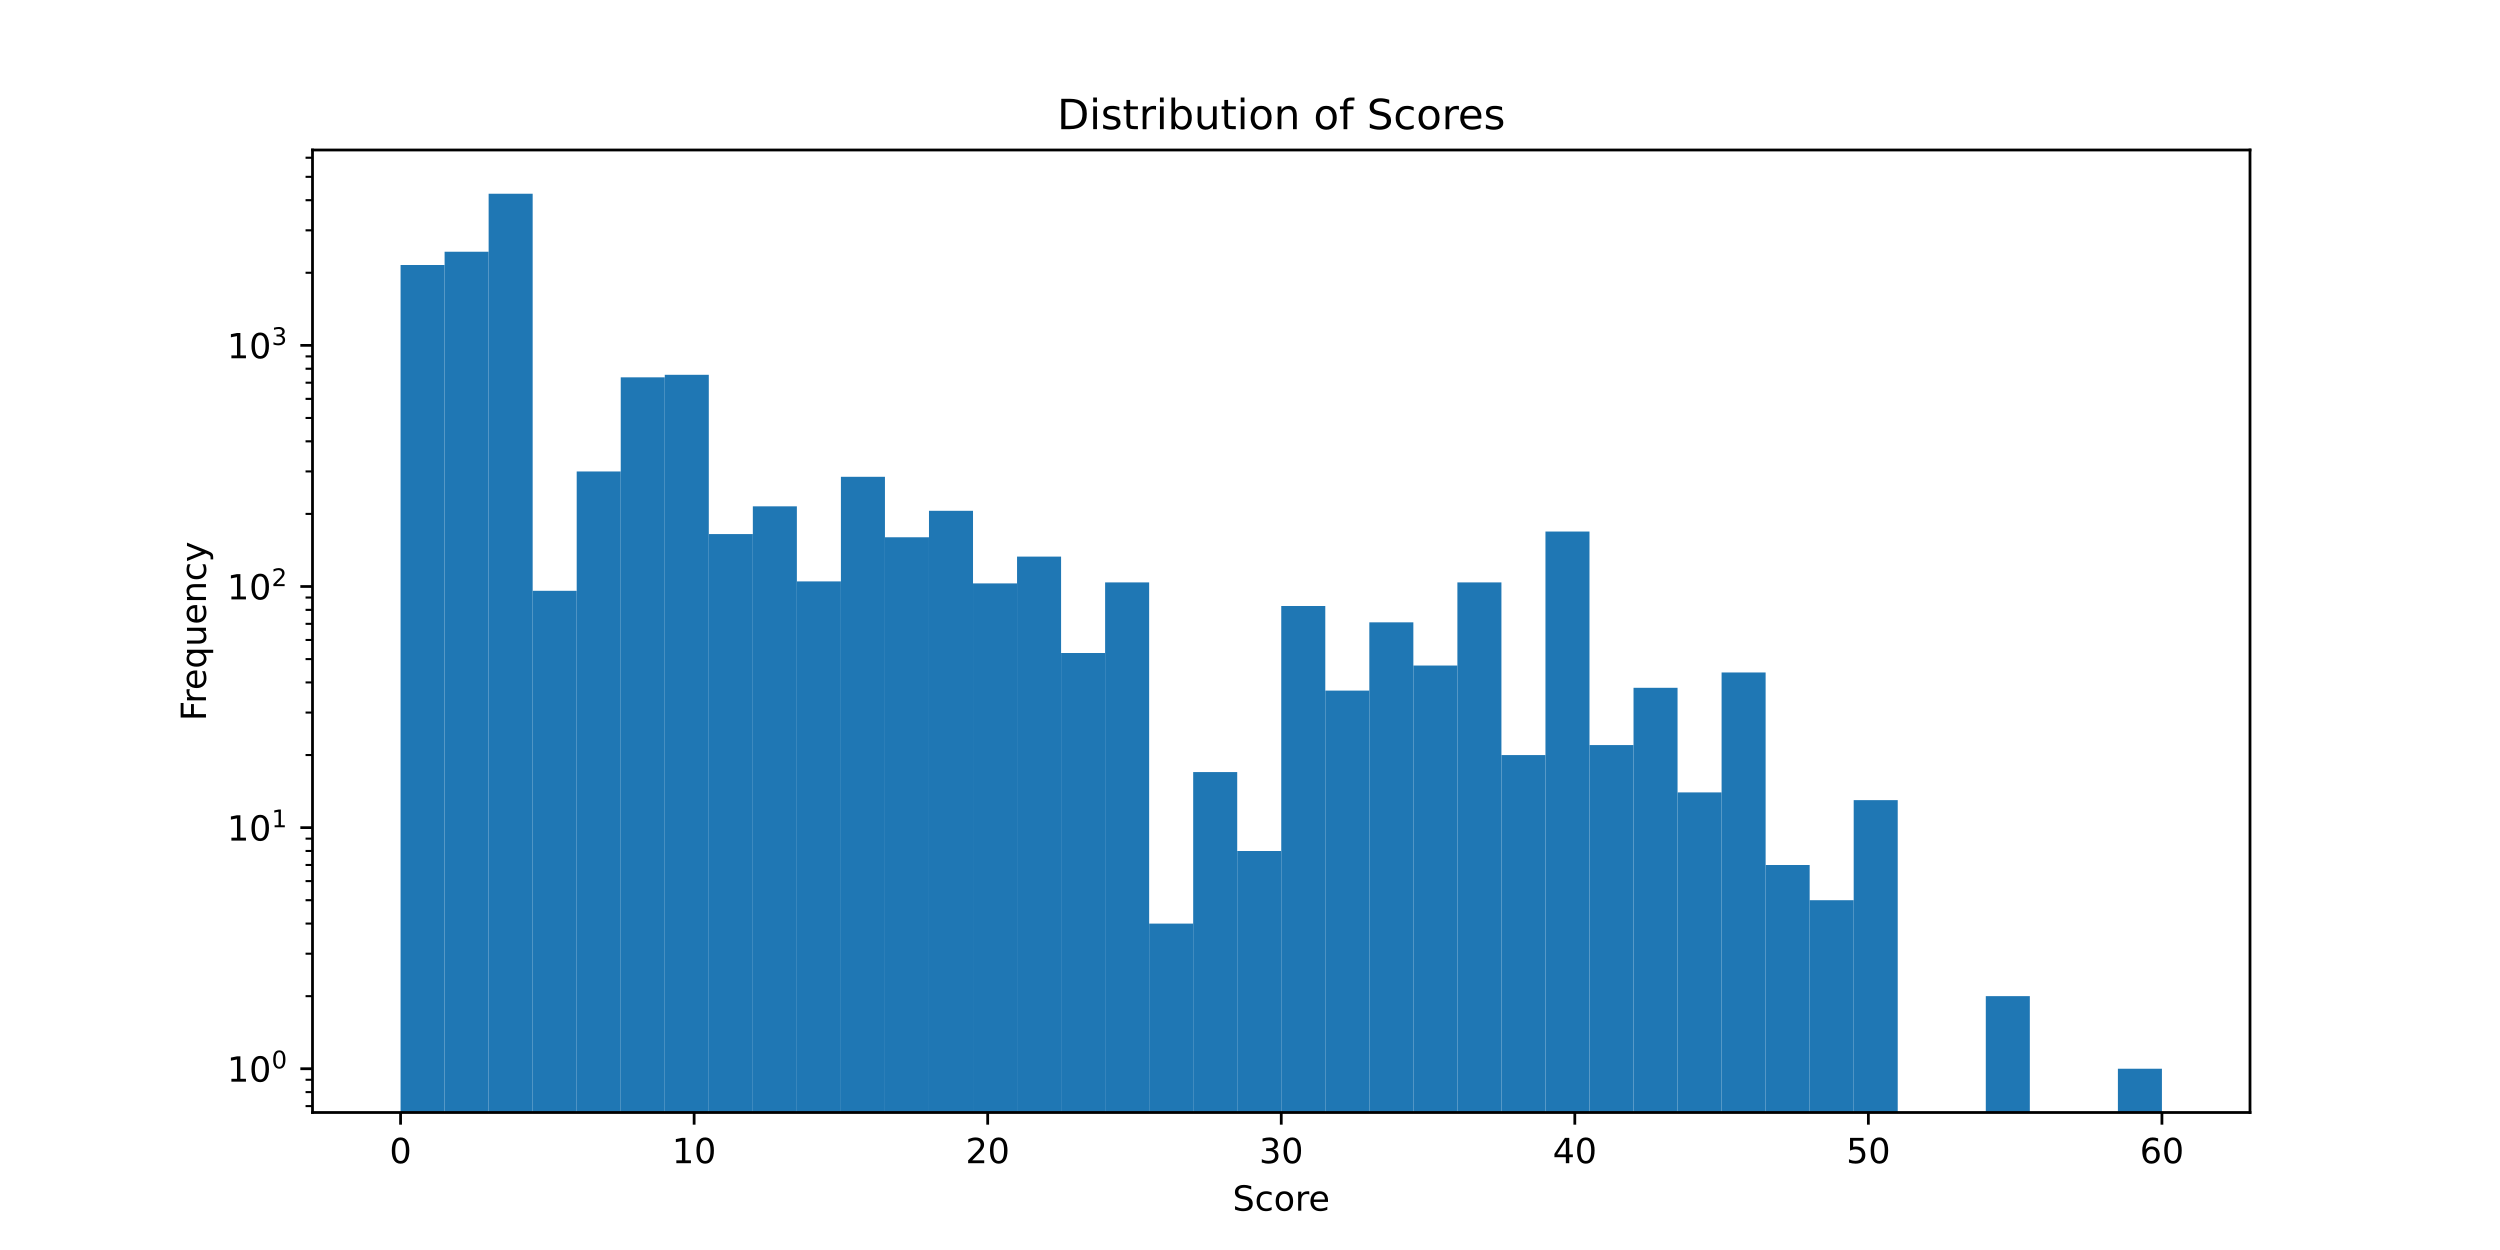
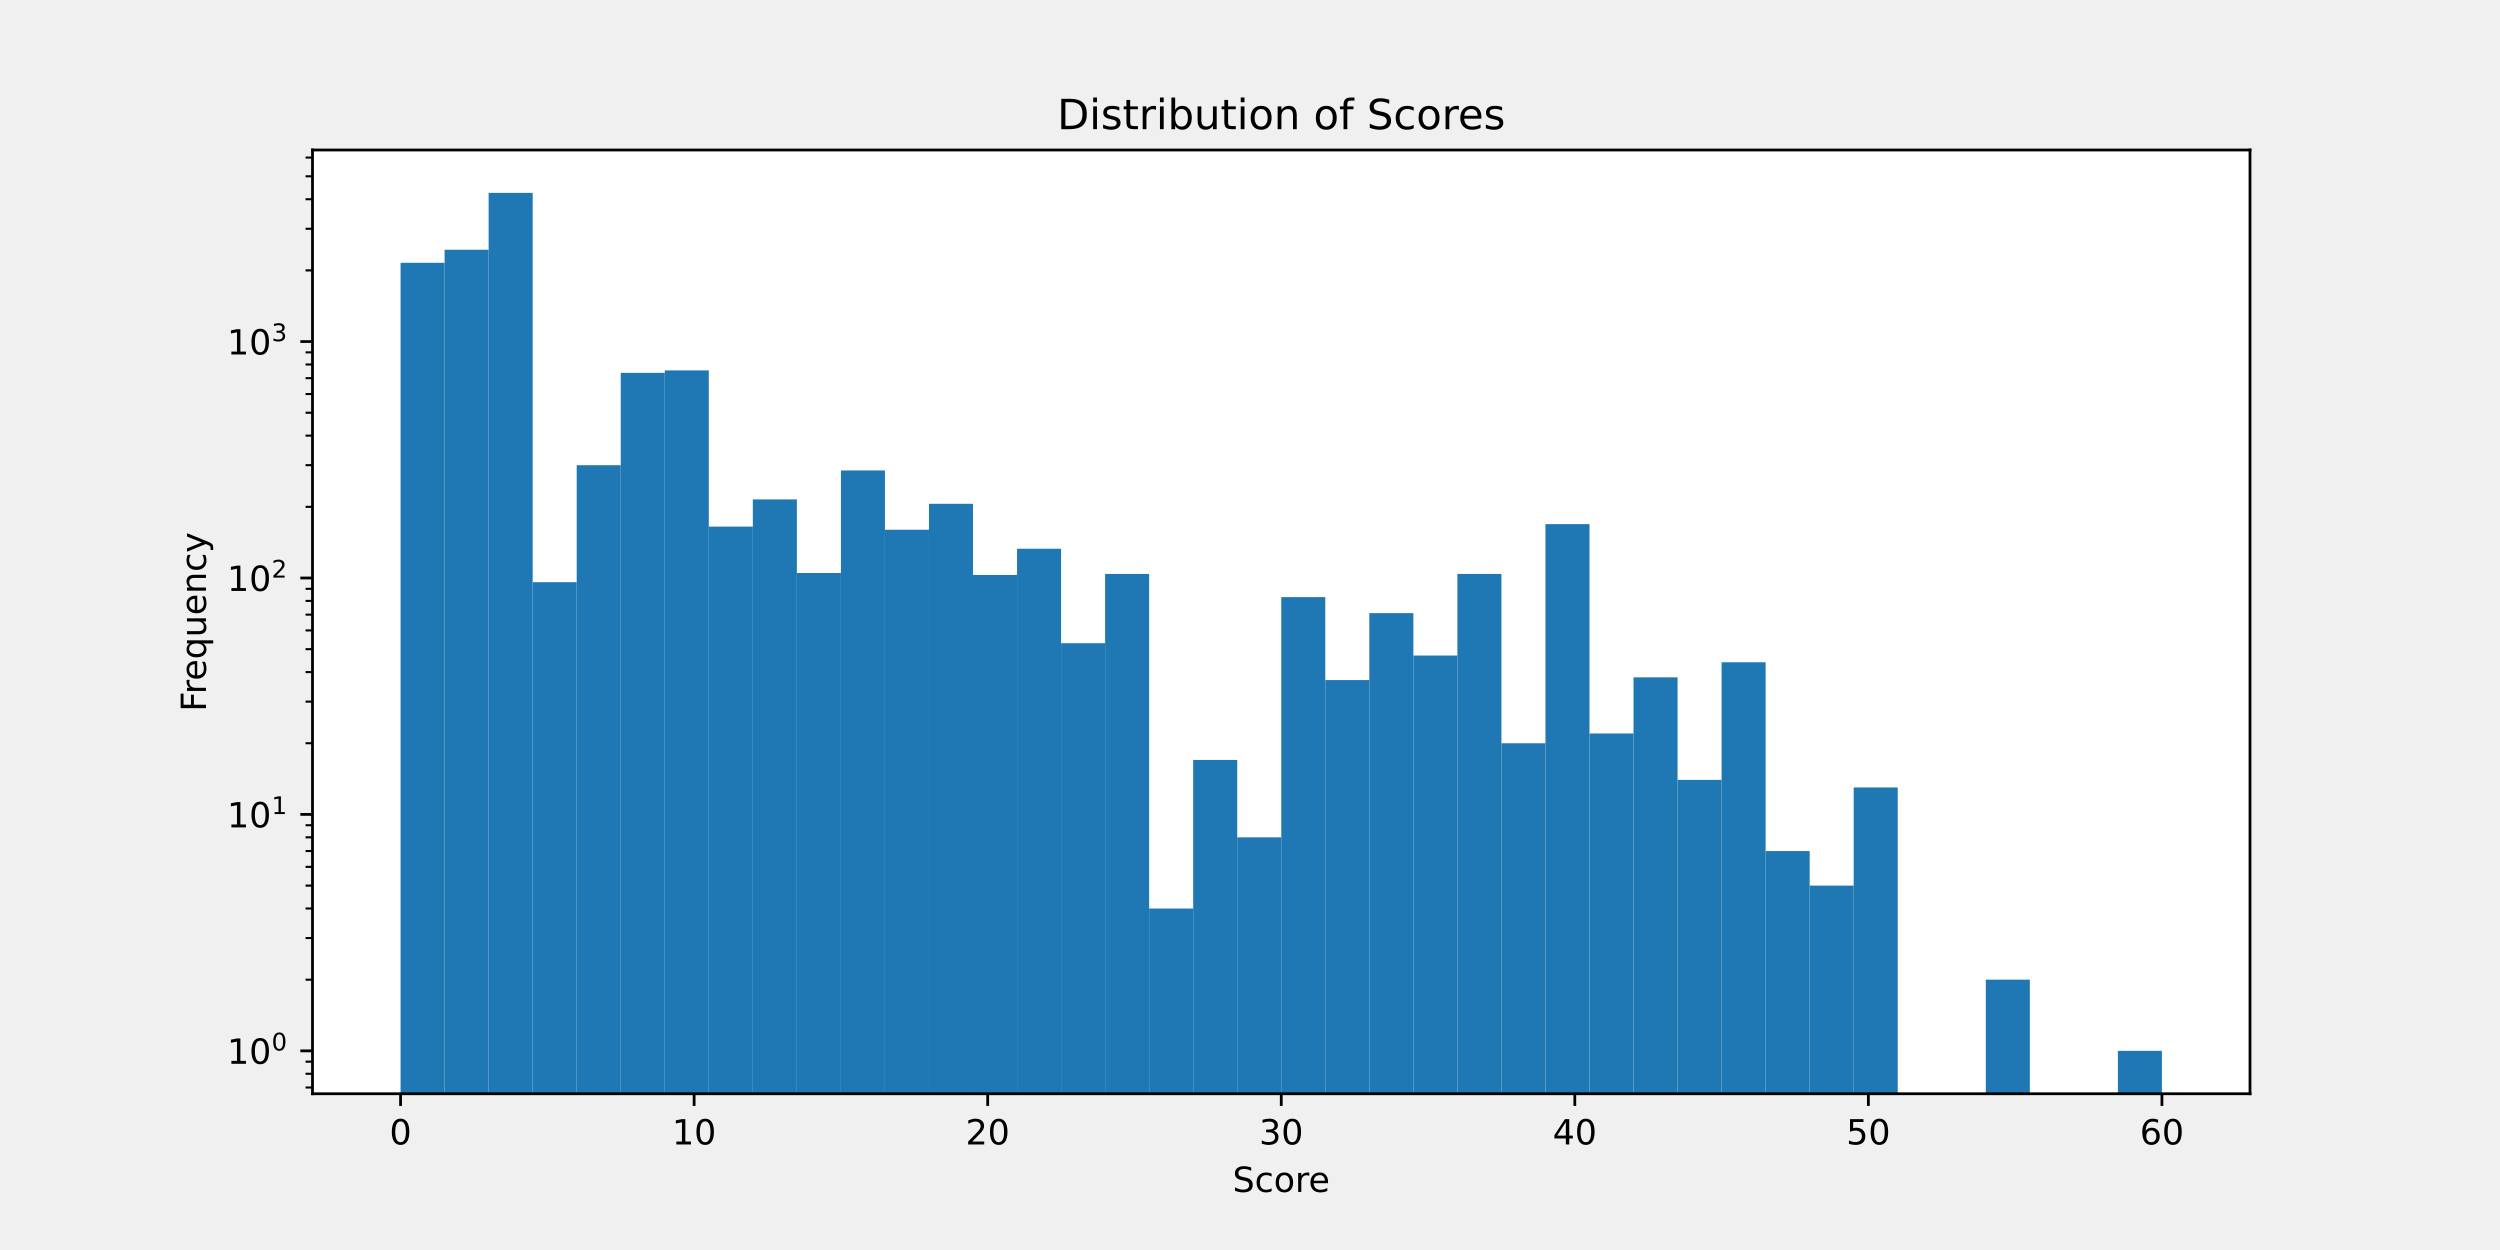
<svg xmlns="http://www.w3.org/2000/svg" xmlns:xlink="http://www.w3.org/1999/xlink" height="360pt" version="1.1" viewBox="0 0 720 360" width="720pt">
  <defs>
    <style type="text/css">*{stroke-linecap:butt;stroke-linejoin:round;}</style>
  </defs>
  <g id="figure_1">
    <g id="patch_1">
-       <path d="M 0 360  L 720 360  L 720 0  L 0 0  z " style="fill:#ffffff;" />
+       <path d="M 0 360  L 720 360  L 720 0  L 0 0  z " style="fill:none;" />
    </g>
    <g id="axes_1">
      <g id="patch_2">
-         <path d="M 90 320.4  L 648 320.4  L 648 43.2  L 90 43.2  z " style="fill:#ffffff;" />
+         <path d="M 90 315  L 648 315  L 648 43.2  L 90 43.2  z " style="fill:#ffffff;" />
      </g>
      <g id="patch_3">
-         <path clip-path="url(#p76b82fa870)" d="M 115.364 69752.293  L 128.045 69752.293  L 128.045 76.324  L 115.364 76.324  z " style="fill:#1f77b4;" />
+         <path clip-path="url(#pbd92c83956)" d="M 115.364 68394.323  L 128.045 68394.323  L 128.045 75.679  L 115.364 75.679  z " style="fill:#1f77b4;" />
      </g>
      <g id="patch_4">
-         <path clip-path="url(#p76b82fa870)" d="M 128.045 69752.293  L 140.727 69752.293  L 140.727 72.503  L 128.045 72.503  z " style="fill:#1f77b4;" />
+         <path clip-path="url(#pbd92c83956)" d="M 128.045 68394.323  L 140.727 68394.323  L 140.727 71.932  L 128.045 71.932  z " style="fill:#1f77b4;" />
      </g>
      <g id="patch_5">
-         <path clip-path="url(#p76b82fa870)" d="M 140.727 69752.293  L 153.409 69752.293  L 153.409 55.8  L 140.727 55.8  z " style="fill:#1f77b4;" />
+         <path clip-path="url(#pbd92c83956)" d="M 140.727 68394.323  L 153.409 68394.323  L 153.409 55.555  L 140.727 55.555  z " style="fill:#1f77b4;" />
      </g>
      <g id="patch_6">
-         <path clip-path="url(#p76b82fa870)" d="M 153.409 69752.293  L 166.091 69752.293  L 166.091 170.142  L 153.409 170.142  z " style="fill:#1f77b4;" />
+         <path clip-path="url(#pbd92c83956)" d="M 153.409 68394.323  L 166.091 68394.323  L 166.091 167.669  L 153.409 167.669  z " style="fill:#1f77b4;" />
      </g>
      <g id="patch_7">
-         <path clip-path="url(#p76b82fa870)" d="M 166.091 69752.293  L 178.773 69752.293  L 178.773 135.778  L 166.091 135.778  z " style="fill:#1f77b4;" />
+         <path clip-path="url(#pbd92c83956)" d="M 166.091 68394.323  L 178.773 68394.323  L 178.773 133.974  L 166.091 133.974  z " style="fill:#1f77b4;" />
      </g>
      <g id="patch_8">
-         <path clip-path="url(#p76b82fa870)" d="M 178.773 69752.293  L 191.455 69752.293  L 191.455 108.67  L 178.773 108.67  z " style="fill:#1f77b4;" />
+         <path clip-path="url(#pbd92c83956)" d="M 178.773 68394.323  L 191.455 68394.323  L 191.455 107.395  L 178.773 107.395  z " style="fill:#1f77b4;" />
      </g>
      <g id="patch_9">
-         <path clip-path="url(#p76b82fa870)" d="M 191.455 69752.293  L 204.136 69752.293  L 204.136 107.942  L 191.455 107.942  z " style="fill:#1f77b4;" />
+         <path clip-path="url(#pbd92c83956)" d="M 191.455 68394.323  L 204.136 68394.323  L 204.136 106.681  L 191.455 106.681  z " style="fill:#1f77b4;" />
      </g>
      <g id="patch_10">
-         <path clip-path="url(#p76b82fa870)" d="M 204.136 69752.293  L 216.818 69752.293  L 216.818 153.808  L 204.136 153.808  z " style="fill:#1f77b4;" />
+         <path clip-path="url(#pbd92c83956)" d="M 204.136 68394.323  L 216.818 68394.323  L 216.818 151.653  L 204.136 151.653  z " style="fill:#1f77b4;" />
      </g>
      <g id="patch_11">
-         <path clip-path="url(#p76b82fa870)" d="M 216.818 69752.293  L 229.5 69752.293  L 229.5 145.825  L 216.818 145.825  z " style="fill:#1f77b4;" />
+         <path clip-path="url(#pbd92c83956)" d="M 216.818 68394.323  L 229.5 68394.323  L 229.5 143.826  L 216.818 143.826  z " style="fill:#1f77b4;" />
      </g>
      <g id="patch_12">
-         <path clip-path="url(#p76b82fa870)" d="M 229.5 69752.293  L 242.182 69752.293  L 242.182 167.44  L 229.5 167.44  z " style="fill:#1f77b4;" />
+         <path clip-path="url(#pbd92c83956)" d="M 229.5 68394.323  L 242.182 68394.323  L 242.182 165.019  L 229.5 165.019  z " style="fill:#1f77b4;" />
      </g>
      <g id="patch_13">
-         <path clip-path="url(#p76b82fa870)" d="M 242.182 69752.293  L 254.864 69752.293  L 254.864 137.325  L 242.182 137.325  z " style="fill:#1f77b4;" />
+         <path clip-path="url(#pbd92c83956)" d="M 242.182 68394.323  L 254.864 68394.323  L 254.864 135.491  L 242.182 135.491  z " style="fill:#1f77b4;" />
      </g>
      <g id="patch_14">
-         <path clip-path="url(#p76b82fa870)" d="M 254.864 69752.293  L 267.545 69752.293  L 267.545 154.736  L 254.864 154.736  z " style="fill:#1f77b4;" />
+         <path clip-path="url(#pbd92c83956)" d="M 254.864 68394.323  L 267.545 68394.323  L 267.545 152.563  L 254.864 152.563  z " style="fill:#1f77b4;" />
      </g>
      <g id="patch_15">
-         <path clip-path="url(#p76b82fa870)" d="M 267.545 69752.293  L 280.227 69752.293  L 280.227 147.115  L 267.545 147.115  z " style="fill:#1f77b4;" />
+         <path clip-path="url(#pbd92c83956)" d="M 267.545 68394.323  L 280.227 68394.323  L 280.227 145.09  L 267.545 145.09  z " style="fill:#1f77b4;" />
      </g>
      <g id="patch_16">
-         <path clip-path="url(#p76b82fa870)" d="M 280.227 69752.293  L 292.909 69752.293  L 292.909 168.02  L 280.227 168.02  z " style="fill:#1f77b4;" />
+         <path clip-path="url(#pbd92c83956)" d="M 280.227 68394.323  L 292.909 68394.323  L 292.909 165.588  L 280.227 165.588  z " style="fill:#1f77b4;" />
      </g>
      <g id="patch_17">
-         <path clip-path="url(#p76b82fa870)" d="M 292.909 69752.293  L 305.591 69752.293  L 305.591 160.31  L 292.909 160.31  z " style="fill:#1f77b4;" />
+         <path clip-path="url(#pbd92c83956)" d="M 292.909 68394.323  L 305.591 68394.323  L 305.591 158.029  L 292.909 158.029  z " style="fill:#1f77b4;" />
      </g>
      <g id="patch_18">
-         <path clip-path="url(#p76b82fa870)" d="M 305.591 69752.293  L 318.273 69752.293  L 318.273 188.059  L 305.591 188.059  z " style="fill:#1f77b4;" />
+         <path clip-path="url(#pbd92c83956)" d="M 305.591 68394.323  L 318.273 68394.323  L 318.273 185.237  L 305.591 185.237  z " style="fill:#1f77b4;" />
      </g>
      <g id="patch_19">
-         <path clip-path="url(#p76b82fa870)" d="M 318.273 69752.293  L 330.955 69752.293  L 330.955 167.728  L 318.273 167.728  z " style="fill:#1f77b4;" />
+         <path clip-path="url(#pbd92c83956)" d="M 318.273 68394.323  L 330.955 68394.323  L 330.955 165.302  L 318.273 165.302  z " style="fill:#1f77b4;" />
      </g>
      <g id="patch_20">
-         <path clip-path="url(#p76b82fa870)" d="M 330.955 69752.293  L 343.636 69752.293  L 343.636 265.99  L 330.955 265.99  z " style="fill:#1f77b4;" />
+         <path clip-path="url(#pbd92c83956)" d="M 330.955 68394.323  L 343.636 68394.323  L 343.636 261.65  L 330.955 261.65  z " style="fill:#1f77b4;" />
      </g>
      <g id="patch_21">
-         <path clip-path="url(#p76b82fa870)" d="M 343.636 69752.293  L 356.318 69752.293  L 356.318 222.352  L 343.636 222.352  z " style="fill:#1f77b4;" />
+         <path clip-path="url(#pbd92c83956)" d="M 343.636 68394.323  L 356.318 68394.323  L 356.318 218.862  L 343.636 218.862  z " style="fill:#1f77b4;" />
      </g>
      <g id="patch_22">
-         <path clip-path="url(#p76b82fa870)" d="M 356.318 69752.293  L 369 69752.293  L 369 245.085  L 356.318 245.085  z " style="fill:#1f77b4;" />
+         <path clip-path="url(#pbd92c83956)" d="M 356.318 68394.323  L 369 68394.323  L 369 241.153  L 356.318 241.153  z " style="fill:#1f77b4;" />
      </g>
      <g id="patch_23">
-         <path clip-path="url(#p76b82fa870)" d="M 369 69752.293  L 381.682 69752.293  L 381.682 174.531  L 369 174.531  z " style="fill:#1f77b4;" />
+         <path clip-path="url(#pbd92c83956)" d="M 369 68394.323  L 381.682 68394.323  L 381.682 171.972  L 369 171.972  z " style="fill:#1f77b4;" />
      </g>
      <g id="patch_24">
-         <path clip-path="url(#p76b82fa870)" d="M 381.682 69752.293  L 394.364 69752.293  L 394.364 198.897  L 381.682 198.897  z " style="fill:#1f77b4;" />
+         <path clip-path="url(#pbd92c83956)" d="M 381.682 68394.323  L 394.364 68394.323  L 394.364 195.864  L 381.682 195.864  z " style="fill:#1f77b4;" />
      </g>
      <g id="patch_25">
-         <path clip-path="url(#p76b82fa870)" d="M 394.364 69752.293  L 407.045 69752.293  L 407.045 179.24  L 394.364 179.24  z " style="fill:#1f77b4;" />
+         <path clip-path="url(#pbd92c83956)" d="M 394.364 68394.323  L 407.045 68394.323  L 407.045 176.59  L 394.364 176.59  z " style="fill:#1f77b4;" />
      </g>
      <g id="patch_26">
-         <path clip-path="url(#p76b82fa870)" d="M 407.045 69752.293  L 419.727 69752.293  L 419.727 191.682  L 407.045 191.682  z " style="fill:#1f77b4;" />
+         <path clip-path="url(#pbd92c83956)" d="M 407.045 68394.323  L 419.727 68394.323  L 419.727 188.79  L 407.045 188.79  z " style="fill:#1f77b4;" />
      </g>
      <g id="patch_27">
-         <path clip-path="url(#p76b82fa870)" d="M 419.727 69752.293  L 432.409 69752.293  L 432.409 167.728  L 419.727 167.728  z " style="fill:#1f77b4;" />
+         <path clip-path="url(#pbd92c83956)" d="M 419.727 68394.323  L 432.409 68394.323  L 432.409 165.302  L 419.727 165.302  z " style="fill:#1f77b4;" />
      </g>
      <g id="patch_28">
-         <path clip-path="url(#p76b82fa870)" d="M 432.409 69752.293  L 445.091 69752.293  L 445.091 217.451  L 432.409 217.451  z " style="fill:#1f77b4;" />
+         <path clip-path="url(#pbd92c83956)" d="M 432.409 68394.323  L 445.091 68394.323  L 445.091 214.056  L 432.409 214.056  z " style="fill:#1f77b4;" />
      </g>
      <g id="patch_29">
-         <path clip-path="url(#p76b82fa870)" d="M 445.091 69752.293  L 457.773 69752.293  L 457.773 153.086  L 445.091 153.086  z " style="fill:#1f77b4;" />
+         <path clip-path="url(#pbd92c83956)" d="M 445.091 68394.323  L 457.773 68394.323  L 457.773 150.945  L 445.091 150.945  z " style="fill:#1f77b4;" />
      </g>
      <g id="patch_30">
-         <path clip-path="url(#p76b82fa870)" d="M 457.773 69752.293  L 470.455 69752.293  L 470.455 214.576  L 457.773 214.576  z " style="fill:#1f77b4;" />
+         <path clip-path="url(#pbd92c83956)" d="M 457.773 68394.323  L 470.455 68394.323  L 470.455 211.238  L 457.773 211.238  z " style="fill:#1f77b4;" />
      </g>
      <g id="patch_31">
-         <path clip-path="url(#p76b82fa870)" d="M 470.455 69752.293  L 483.136 69752.293  L 483.136 198.093  L 470.455 198.093  z " style="fill:#1f77b4;" />
+         <path clip-path="url(#pbd92c83956)" d="M 470.455 68394.323  L 483.136 68394.323  L 483.136 195.075  L 470.455 195.075  z " style="fill:#1f77b4;" />
      </g>
      <g id="patch_32">
-         <path clip-path="url(#p76b82fa870)" d="M 483.136 69752.293  L 495.818 69752.293  L 495.818 228.208  L 483.136 228.208  z " style="fill:#1f77b4;" />
+         <path clip-path="url(#pbd92c83956)" d="M 483.136 68394.323  L 495.818 68394.323  L 495.818 224.604  L 483.136 224.604  z " style="fill:#1f77b4;" />
      </g>
      <g id="patch_33">
-         <path clip-path="url(#p76b82fa870)" d="M 495.818 69752.293  L 508.5 69752.293  L 508.5 193.671  L 495.818 193.671  z " style="fill:#1f77b4;" />
+         <path clip-path="url(#pbd92c83956)" d="M 495.818 68394.323  L 508.5 68394.323  L 508.5 190.74  L 495.818 190.74  z " style="fill:#1f77b4;" />
      </g>
      <g id="patch_34">
-         <path clip-path="url(#p76b82fa870)" d="M 508.5 69752.293  L 521.182 69752.293  L 521.182 249.113  L 508.5 249.113  z " style="fill:#1f77b4;" />
+         <path clip-path="url(#pbd92c83956)" d="M 508.5 68394.323  L 521.182 68394.323  L 521.182 245.101  L 508.5 245.101  z " style="fill:#1f77b4;" />
      </g>
      <g id="patch_35">
-         <path clip-path="url(#p76b82fa870)" d="M 521.182 69752.293  L 533.864 69752.293  L 533.864 259.26  L 521.182 259.26  z " style="fill:#1f77b4;" />
+         <path clip-path="url(#pbd92c83956)" d="M 521.182 68394.323  L 533.864 68394.323  L 533.864 255.051  L 521.182 255.051  z " style="fill:#1f77b4;" />
      </g>
      <g id="patch_36">
-         <path clip-path="url(#p76b82fa870)" d="M 533.864 69752.293  L 546.545 69752.293  L 546.545 230.443  L 533.864 230.443  z " style="fill:#1f77b4;" />
+         <path clip-path="url(#pbd92c83956)" d="M 533.864 68394.323  L 546.545 68394.323  L 546.545 226.795  L 533.864 226.795  z " style="fill:#1f77b4;" />
      </g>
      <g id="patch_37">
-         <path clip-path="url(#p76b82fa870)" d="M 546.545 69752.293  L 559.227 69752.293  L 559.227 69752.293  L 546.545 69752.293  z " style="fill:#1f77b4;" />
+         <path clip-path="url(#pbd92c83956)" d="M 546.545 68394.323  L 559.227 68394.323  L 559.227 68394.323  L 546.545 68394.323  z " style="fill:#1f77b4;" />
      </g>
      <g id="patch_38">
-         <path clip-path="url(#p76b82fa870)" d="M 559.227 69752.293  L 571.909 69752.293  L 571.909 69752.293  L 559.227 69752.293  z " style="fill:#1f77b4;" />
+         <path clip-path="url(#pbd92c83956)" d="M 559.227 68394.323  L 571.909 68394.323  L 571.909 68394.323  L 559.227 68394.323  z " style="fill:#1f77b4;" />
      </g>
      <g id="patch_39">
-         <path clip-path="url(#p76b82fa870)" d="M 571.909 69752.293  L 584.591 69752.293  L 584.591 286.895  L 571.909 286.895  z " style="fill:#1f77b4;" />
+         <path clip-path="url(#pbd92c83956)" d="M 571.909 68394.323  L 584.591 68394.323  L 584.591 282.148  L 571.909 282.148  z " style="fill:#1f77b4;" />
      </g>
      <g id="patch_40">
-         <path clip-path="url(#p76b82fa870)" d="M 584.591 69752.293  L 597.273 69752.293  L 597.273 69752.293  L 584.591 69752.293  z " style="fill:#1f77b4;" />
+         <path clip-path="url(#pbd92c83956)" d="M 584.591 68394.323  L 597.273 68394.323  L 597.273 68394.323  L 584.591 68394.323  z " style="fill:#1f77b4;" />
      </g>
      <g id="patch_41">
-         <path clip-path="url(#p76b82fa870)" d="M 597.273 69752.293  L 609.955 69752.293  L 609.955 69752.293  L 597.273 69752.293  z " style="fill:#1f77b4;" />
+         <path clip-path="url(#pbd92c83956)" d="M 597.273 68394.323  L 609.955 68394.323  L 609.955 68394.323  L 597.273 68394.323  z " style="fill:#1f77b4;" />
      </g>
      <g id="patch_42">
-         <path clip-path="url(#p76b82fa870)" d="M 609.955 69752.293  L 622.636 69752.293  L 622.636 307.8  L 609.955 307.8  z " style="fill:#1f77b4;" />
+         <path clip-path="url(#pbd92c83956)" d="M 609.955 68394.323  L 622.636 68394.323  L 622.636 302.645  L 609.955 302.645  z " style="fill:#1f77b4;" />
      </g>
      <g id="matplotlib.axis_1">
        <g id="xtick_1">
          <g id="line2d_1">
            <defs>
-               <path d="M 0 0  L 0 3.5  " id="m4df321c8ff" style="stroke:#000000;stroke-width:0.8;" />
+               <path d="M 0 0  L 0 3.5  " id="mf7ffe93a39" style="stroke:#000000;stroke-width:0.8;" />
            </defs>
            <g>
-               <use style="stroke:#000000;stroke-width:0.8;" x="115.364" xlink:href="#m4df321c8ff" y="320.4" />
+               <use style="stroke:#000000;stroke-width:0.8;" x="115.364" xlink:href="#mf7ffe93a39" y="315" />
            </g>
          </g>
          <g id="text_1">
-             <g transform="translate(112.1824 334.9984)scale(0.1 -0.1)">
+             <g transform="translate(112.1824 329.5984)scale(0.1 -0.1)">
              <defs>
                <path d="M 2034 4250  Q 1547 4250 1301 3770  Q 1056 3291 1056 2328  Q 1056 1369 1301 889  Q 1547 409 2034 409  Q 2525 409 2770 889  Q 3016 1369 3016 2328  Q 3016 3291 2770 3770  Q 2525 4250 2034 4250  z M 2034 4750  Q 2819 4750 3233 4129  Q 3647 3509 3647 2328  Q 3647 1150 3233 529  Q 2819 -91 2034 -91  Q 1250 -91 836 529  Q 422 1150 422 2328  Q 422 3509 836 4129  Q 1250 4750 2034 4750  z " id="DejaVuSans-30" transform="scale(0.015625)" />
              </defs>
              <use xlink:href="#DejaVuSans-30" />
            </g>
          </g>
        </g>
        <g id="xtick_2">
          <g id="line2d_2">
            <g>
-               <use style="stroke:#000000;stroke-width:0.8;" x="199.909" xlink:href="#m4df321c8ff" y="320.4" />
+               <use style="stroke:#000000;stroke-width:0.8;" x="199.909" xlink:href="#mf7ffe93a39" y="315" />
            </g>
          </g>
          <g id="text_2">
-             <g transform="translate(193.5466 334.9984)scale(0.1 -0.1)">
+             <g transform="translate(193.5466 329.5984)scale(0.1 -0.1)">
              <defs>
                <path d="M 794 531  L 1825 531  L 1825 4091  L 703 3866  L 703 4441  L 1819 4666  L 2450 4666  L 2450 531  L 3481 531  L 3481 0  L 794 0  L 794 531  z " id="DejaVuSans-31" transform="scale(0.015625)" />
              </defs>
              <use xlink:href="#DejaVuSans-31" />
              <use x="63.623" xlink:href="#DejaVuSans-30" />
            </g>
          </g>
        </g>
        <g id="xtick_3">
          <g id="line2d_3">
            <g>
-               <use style="stroke:#000000;stroke-width:0.8;" x="284.455" xlink:href="#m4df321c8ff" y="320.4" />
+               <use style="stroke:#000000;stroke-width:0.8;" x="284.455" xlink:href="#mf7ffe93a39" y="315" />
            </g>
          </g>
          <g id="text_3">
-             <g transform="translate(278.092 334.9984)scale(0.1 -0.1)">
+             <g transform="translate(278.092 329.5984)scale(0.1 -0.1)">
              <defs>
                <path d="M 1228 531  L 3431 531  L 3431 0  L 469 0  L 469 531  Q 828 903 1448 1529  Q 2069 2156 2228 2338  Q 2531 2678 2651 2914  Q 2772 3150 2772 3378  Q 2772 3750 2511 3984  Q 2250 4219 1831 4219  Q 1534 4219 1204 4116  Q 875 4013 500 3803  L 500 4441  Q 881 4594 1212 4672  Q 1544 4750 1819 4750  Q 2544 4750 2975 4387  Q 3406 4025 3406 3419  Q 3406 3131 3298 2873  Q 3191 2616 2906 2266  Q 2828 2175 2409 1742  Q 1991 1309 1228 531  z " id="DejaVuSans-32" transform="scale(0.015625)" />
              </defs>
              <use xlink:href="#DejaVuSans-32" />
              <use x="63.623" xlink:href="#DejaVuSans-30" />
            </g>
          </g>
        </g>
        <g id="xtick_4">
          <g id="line2d_4">
            <g>
-               <use style="stroke:#000000;stroke-width:0.8;" x="369" xlink:href="#m4df321c8ff" y="320.4" />
+               <use style="stroke:#000000;stroke-width:0.8;" x="369" xlink:href="#mf7ffe93a39" y="315" />
            </g>
          </g>
          <g id="text_4">
-             <g transform="translate(362.6375 334.9984)scale(0.1 -0.1)">
+             <g transform="translate(362.6375 329.5984)scale(0.1 -0.1)">
              <defs>
                <path d="M 2597 2516  Q 3050 2419 3304 2112  Q 3559 1806 3559 1356  Q 3559 666 3084 287  Q 2609 -91 1734 -91  Q 1441 -91 1130 -33  Q 819 25 488 141  L 488 750  Q 750 597 1062 519  Q 1375 441 1716 441  Q 2309 441 2620 675  Q 2931 909 2931 1356  Q 2931 1769 2642 2001  Q 2353 2234 1838 2234  L 1294 2234  L 1294 2753  L 1863 2753  Q 2328 2753 2575 2939  Q 2822 3125 2822 3475  Q 2822 3834 2567 4026  Q 2313 4219 1838 4219  Q 1578 4219 1281 4162  Q 984 4106 628 3988  L 628 4550  Q 988 4650 1302 4700  Q 1616 4750 1894 4750  Q 2613 4750 3031 4423  Q 3450 4097 3450 3541  Q 3450 3153 3228 2886  Q 3006 2619 2597 2516  z " id="DejaVuSans-33" transform="scale(0.015625)" />
              </defs>
              <use xlink:href="#DejaVuSans-33" />
              <use x="63.623" xlink:href="#DejaVuSans-30" />
            </g>
          </g>
        </g>
        <g id="xtick_5">
          <g id="line2d_5">
            <g>
-               <use style="stroke:#000000;stroke-width:0.8;" x="453.545" xlink:href="#m4df321c8ff" y="320.4" />
+               <use style="stroke:#000000;stroke-width:0.8;" x="453.545" xlink:href="#mf7ffe93a39" y="315" />
            </g>
          </g>
          <g id="text_5">
-             <g transform="translate(447.183 334.9984)scale(0.1 -0.1)">
+             <g transform="translate(447.183 329.5984)scale(0.1 -0.1)">
              <defs>
                <path d="M 2419 4116  L 825 1625  L 2419 1625  L 2419 4116  z M 2253 4666  L 3047 4666  L 3047 1625  L 3713 1625  L 3713 1100  L 3047 1100  L 3047 0  L 2419 0  L 2419 1100  L 313 1100  L 313 1709  L 2253 4666  z " id="DejaVuSans-34" transform="scale(0.015625)" />
              </defs>
              <use xlink:href="#DejaVuSans-34" />
              <use x="63.623" xlink:href="#DejaVuSans-30" />
            </g>
          </g>
        </g>
        <g id="xtick_6">
          <g id="line2d_6">
            <g>
-               <use style="stroke:#000000;stroke-width:0.8;" x="538.091" xlink:href="#m4df321c8ff" y="320.4" />
+               <use style="stroke:#000000;stroke-width:0.8;" x="538.091" xlink:href="#mf7ffe93a39" y="315" />
            </g>
          </g>
          <g id="text_6">
-             <g transform="translate(531.7284 334.9984)scale(0.1 -0.1)">
+             <g transform="translate(531.7284 329.5984)scale(0.1 -0.1)">
              <defs>
                <path d="M 691 4666  L 3169 4666  L 3169 4134  L 1269 4134  L 1269 2991  Q 1406 3038 1543 3061  Q 1681 3084 1819 3084  Q 2600 3084 3056 2656  Q 3513 2228 3513 1497  Q 3513 744 3044 326  Q 2575 -91 1722 -91  Q 1428 -91 1123 -41  Q 819 9 494 109  L 494 744  Q 775 591 1075 516  Q 1375 441 1709 441  Q 2250 441 2565 725  Q 2881 1009 2881 1497  Q 2881 1984 2565 2268  Q 2250 2553 1709 2553  Q 1456 2553 1204 2497  Q 953 2441 691 2322  L 691 4666  z " id="DejaVuSans-35" transform="scale(0.015625)" />
              </defs>
              <use xlink:href="#DejaVuSans-35" />
              <use x="63.623" xlink:href="#DejaVuSans-30" />
            </g>
          </g>
        </g>
        <g id="xtick_7">
          <g id="line2d_7">
            <g>
-               <use style="stroke:#000000;stroke-width:0.8;" x="622.636" xlink:href="#m4df321c8ff" y="320.4" />
+               <use style="stroke:#000000;stroke-width:0.8;" x="622.636" xlink:href="#mf7ffe93a39" y="315" />
            </g>
          </g>
          <g id="text_7">
-             <g transform="translate(616.2739 334.9984)scale(0.1 -0.1)">
+             <g transform="translate(616.2739 329.5984)scale(0.1 -0.1)">
              <defs>
                <path d="M 2113 2584  Q 1688 2584 1439 2293  Q 1191 2003 1191 1497  Q 1191 994 1439 701  Q 1688 409 2113 409  Q 2538 409 2786 701  Q 3034 994 3034 1497  Q 3034 2003 2786 2293  Q 2538 2584 2113 2584  z M 3366 4563  L 3366 3988  Q 3128 4100 2886 4159  Q 2644 4219 2406 4219  Q 1781 4219 1451 3797  Q 1122 3375 1075 2522  Q 1259 2794 1537 2939  Q 1816 3084 2150 3084  Q 2853 3084 3261 2657  Q 3669 2231 3669 1497  Q 3669 778 3244 343  Q 2819 -91 2113 -91  Q 1303 -91 875 529  Q 447 1150 447 2328  Q 447 3434 972 4092  Q 1497 4750 2381 4750  Q 2619 4750 2861 4703  Q 3103 4656 3366 4563  z " id="DejaVuSans-36" transform="scale(0.015625)" />
              </defs>
              <use xlink:href="#DejaVuSans-36" />
              <use x="63.623" xlink:href="#DejaVuSans-30" />
            </g>
          </g>
        </g>
        <g id="text_8">
-           <g transform="translate(354.9977 348.6766)scale(0.1 -0.1)">
+           <g transform="translate(354.9977 343.2766)scale(0.1 -0.1)">
            <defs>
              <path d="M 3425 4513  L 3425 3897  Q 3066 4069 2747 4153  Q 2428 4238 2131 4238  Q 1616 4238 1336 4038  Q 1056 3838 1056 3469  Q 1056 3159 1242 3001  Q 1428 2844 1947 2747  L 2328 2669  Q 3034 2534 3370 2195  Q 3706 1856 3706 1288  Q 3706 609 3251 259  Q 2797 -91 1919 -91  Q 1588 -91 1214 -16  Q 841 59 441 206  L 441 856  Q 825 641 1194 531  Q 1563 422 1919 422  Q 2459 422 2753 634  Q 3047 847 3047 1241  Q 3047 1584 2836 1778  Q 2625 1972 2144 2069  L 1759 2144  Q 1053 2284 737 2584  Q 422 2884 422 3419  Q 422 4038 858 4394  Q 1294 4750 2059 4750  Q 2388 4750 2728 4690  Q 3069 4631 3425 4513  z " id="DejaVuSans-53" transform="scale(0.015625)" />
              <path d="M 3122 3366  L 3122 2828  Q 2878 2963 2633 3030  Q 2388 3097 2138 3097  Q 1578 3097 1268 2742  Q 959 2388 959 1747  Q 959 1106 1268 751  Q 1578 397 2138 397  Q 2388 397 2633 464  Q 2878 531 3122 666  L 3122 134  Q 2881 22 2623 -34  Q 2366 -91 2075 -91  Q 1284 -91 818 406  Q 353 903 353 1747  Q 353 2603 823 3093  Q 1294 3584 2113 3584  Q 2378 3584 2631 3529  Q 2884 3475 3122 3366  z " id="DejaVuSans-63" transform="scale(0.015625)" />
              <path d="M 1959 3097  Q 1497 3097 1228 2736  Q 959 2375 959 1747  Q 959 1119 1226 758  Q 1494 397 1959 397  Q 2419 397 2687 759  Q 2956 1122 2956 1747  Q 2956 2369 2687 2733  Q 2419 3097 1959 3097  z M 1959 3584  Q 2709 3584 3137 3096  Q 3566 2609 3566 1747  Q 3566 888 3137 398  Q 2709 -91 1959 -91  Q 1206 -91 779 398  Q 353 888 353 1747  Q 353 2609 779 3096  Q 1206 3584 1959 3584  z " id="DejaVuSans-6f" transform="scale(0.015625)" />
              <path d="M 2631 2963  Q 2534 3019 2420 3045  Q 2306 3072 2169 3072  Q 1681 3072 1420 2755  Q 1159 2438 1159 1844  L 1159 0  L 581 0  L 581 3500  L 1159 3500  L 1159 2956  Q 1341 3275 1631 3429  Q 1922 3584 2338 3584  Q 2397 3584 2469 3576  Q 2541 3569 2628 3553  L 2631 2963  z " id="DejaVuSans-72" transform="scale(0.015625)" />
              <path d="M 3597 1894  L 3597 1613  L 953 1613  Q 991 1019 1311 708  Q 1631 397 2203 397  Q 2534 397 2845 478  Q 3156 559 3463 722  L 3463 178  Q 3153 47 2828 -22  Q 2503 -91 2169 -91  Q 1331 -91 842 396  Q 353 884 353 1716  Q 353 2575 817 3079  Q 1281 3584 2069 3584  Q 2775 3584 3186 3129  Q 3597 2675 3597 1894  z M 3022 2063  Q 3016 2534 2758 2815  Q 2500 3097 2075 3097  Q 1594 3097 1305 2825  Q 1016 2553 972 2059  L 3022 2063  z " id="DejaVuSans-65" transform="scale(0.015625)" />
            </defs>
            <use xlink:href="#DejaVuSans-53" />
            <use x="63.477" xlink:href="#DejaVuSans-63" />
            <use x="118.457" xlink:href="#DejaVuSans-6f" />
            <use x="179.639" xlink:href="#DejaVuSans-72" />
            <use x="218.502" xlink:href="#DejaVuSans-65" />
          </g>
        </g>
      </g>
      <g id="matplotlib.axis_2">
        <g id="ytick_1">
          <g id="line2d_8">
            <defs>
-               <path d="M 0 0  L -3.5 0  " id="m0d6eb63b21" style="stroke:#000000;stroke-width:0.8;" />
+               <path d="M 0 0  L -3.5 0  " id="m93e41b9286" style="stroke:#000000;stroke-width:0.8;" />
            </defs>
            <g>
-               <use style="stroke:#000000;stroke-width:0.8;" x="90" xlink:href="#m0d6eb63b21" y="307.8" />
+               <use style="stroke:#000000;stroke-width:0.8;" x="90" xlink:href="#m93e41b9286" y="302.645" />
            </g>
          </g>
          <g id="text_9">
-             <g transform="translate(65.4 311.5992)scale(0.1 -0.1)">
+             <g transform="translate(65.4 306.4447)scale(0.1 -0.1)">
              <use transform="translate(0 0.765625)" xlink:href="#DejaVuSans-31" />
              <use transform="translate(63.62305 0.765625)" xlink:href="#DejaVuSans-30" />
              <use transform="translate(128.2031 39.04688)scale(0.7)" xlink:href="#DejaVuSans-30" />
            </g>
          </g>
        </g>
        <g id="ytick_2">
          <g id="line2d_9">
            <g>
-               <use style="stroke:#000000;stroke-width:0.8;" x="90" xlink:href="#m0d6eb63b21" y="238.356" />
+               <use style="stroke:#000000;stroke-width:0.8;" x="90" xlink:href="#m93e41b9286" y="234.554" />
            </g>
          </g>
          <g id="text_10">
-             <g transform="translate(65.4 242.1547)scale(0.1 -0.1)">
+             <g transform="translate(65.4 238.353)scale(0.1 -0.1)">
              <use transform="translate(0 0.684375)" xlink:href="#DejaVuSans-31" />
              <use transform="translate(63.62305 0.684375)" xlink:href="#DejaVuSans-30" />
              <use transform="translate(128.2031 38.96563)scale(0.7)" xlink:href="#DejaVuSans-31" />
            </g>
          </g>
        </g>
        <g id="ytick_3">
          <g id="line2d_10">
            <g>
-               <use style="stroke:#000000;stroke-width:0.8;" x="90" xlink:href="#m0d6eb63b21" y="168.911" />
+               <use style="stroke:#000000;stroke-width:0.8;" x="90" xlink:href="#m93e41b9286" y="166.462" />
            </g>
          </g>
          <g id="text_11">
-             <g transform="translate(65.4 172.7102)scale(0.1 -0.1)">
+             <g transform="translate(65.4 170.2613)scale(0.1 -0.1)">
              <use transform="translate(0 0.765625)" xlink:href="#DejaVuSans-31" />
              <use transform="translate(63.62305 0.765625)" xlink:href="#DejaVuSans-30" />
              <use transform="translate(128.2031 39.04688)scale(0.7)" xlink:href="#DejaVuSans-32" />
            </g>
          </g>
        </g>
        <g id="ytick_4">
          <g id="line2d_11">
            <g>
-               <use style="stroke:#000000;stroke-width:0.8;" x="90" xlink:href="#m0d6eb63b21" y="99.467" />
+               <use style="stroke:#000000;stroke-width:0.8;" x="90" xlink:href="#m93e41b9286" y="98.37" />
            </g>
          </g>
          <g id="text_12">
-             <g transform="translate(65.4 103.2657)scale(0.1 -0.1)">
+             <g transform="translate(65.4 102.1696)scale(0.1 -0.1)">
              <use transform="translate(0 0.765625)" xlink:href="#DejaVuSans-31" />
              <use transform="translate(63.62305 0.765625)" xlink:href="#DejaVuSans-30" />
              <use transform="translate(128.2031 39.04688)scale(0.7)" xlink:href="#DejaVuSans-33" />
            </g>
          </g>
        </g>
        <g id="ytick_5">
          <g id="line2d_12">
            <defs>
-               <path d="M 0 0  L -2 0  " id="m437cadd45f" style="stroke:#000000;stroke-width:0.6;" />
+               <path d="M 0 0  L -2 0  " id="m9746d1f4c2" style="stroke:#000000;stroke-width:0.6;" />
            </defs>
            <g>
-               <use style="stroke:#000000;stroke-width:0.6;" x="90" xlink:href="#m437cadd45f" y="318.557" />
+               <use style="stroke:#000000;stroke-width:0.6;" x="90" xlink:href="#m9746d1f4c2" y="313.193" />
            </g>
          </g>
        </g>
        <g id="ytick_6">
          <g id="line2d_13">
            <g>
-               <use style="stroke:#000000;stroke-width:0.6;" x="90" xlink:href="#m437cadd45f" y="314.53" />
+               <use style="stroke:#000000;stroke-width:0.6;" x="90" xlink:href="#m9746d1f4c2" y="309.244" />
            </g>
          </g>
        </g>
        <g id="ytick_7">
          <g id="line2d_14">
            <g>
-               <use style="stroke:#000000;stroke-width:0.6;" x="90" xlink:href="#m437cadd45f" y="310.978" />
+               <use style="stroke:#000000;stroke-width:0.6;" x="90" xlink:href="#m9746d1f4c2" y="305.761" />
            </g>
          </g>
        </g>
        <g id="ytick_8">
          <g id="line2d_15">
            <g>
-               <use style="stroke:#000000;stroke-width:0.6;" x="90" xlink:href="#m437cadd45f" y="286.895" />
+               <use style="stroke:#000000;stroke-width:0.6;" x="90" xlink:href="#m9746d1f4c2" y="282.148" />
            </g>
          </g>
        </g>
        <g id="ytick_9">
          <g id="line2d_16">
            <g>
-               <use style="stroke:#000000;stroke-width:0.6;" x="90" xlink:href="#m437cadd45f" y="274.667" />
+               <use style="stroke:#000000;stroke-width:0.6;" x="90" xlink:href="#m9746d1f4c2" y="270.157" />
            </g>
          </g>
        </g>
        <g id="ytick_10">
          <g id="line2d_17">
            <g>
-               <use style="stroke:#000000;stroke-width:0.6;" x="90" xlink:href="#m437cadd45f" y="265.99" />
+               <use style="stroke:#000000;stroke-width:0.6;" x="90" xlink:href="#m9746d1f4c2" y="261.65" />
            </g>
          </g>
        </g>
        <g id="ytick_11">
          <g id="line2d_18">
            <g>
-               <use style="stroke:#000000;stroke-width:0.6;" x="90" xlink:href="#m437cadd45f" y="259.26" />
+               <use style="stroke:#000000;stroke-width:0.6;" x="90" xlink:href="#m9746d1f4c2" y="255.051" />
            </g>
          </g>
        </g>
        <g id="ytick_12">
          <g id="line2d_19">
            <g>
-               <use style="stroke:#000000;stroke-width:0.6;" x="90" xlink:href="#m437cadd45f" y="253.762" />
+               <use style="stroke:#000000;stroke-width:0.6;" x="90" xlink:href="#m9746d1f4c2" y="249.66" />
            </g>
          </g>
        </g>
        <g id="ytick_13">
          <g id="line2d_20">
            <g>
-               <use style="stroke:#000000;stroke-width:0.6;" x="90" xlink:href="#m437cadd45f" y="249.113" />
+               <use style="stroke:#000000;stroke-width:0.6;" x="90" xlink:href="#m9746d1f4c2" y="245.101" />
            </g>
          </g>
        </g>
        <g id="ytick_14">
          <g id="line2d_21">
            <g>
-               <use style="stroke:#000000;stroke-width:0.6;" x="90" xlink:href="#m437cadd45f" y="245.085" />
+               <use style="stroke:#000000;stroke-width:0.6;" x="90" xlink:href="#m9746d1f4c2" y="241.153" />
            </g>
          </g>
        </g>
        <g id="ytick_15">
          <g id="line2d_22">
            <g>
-               <use style="stroke:#000000;stroke-width:0.6;" x="90" xlink:href="#m437cadd45f" y="241.533" />
+               <use style="stroke:#000000;stroke-width:0.6;" x="90" xlink:href="#m9746d1f4c2" y="237.669" />
            </g>
          </g>
        </g>
        <g id="ytick_16">
          <g id="line2d_23">
            <g>
-               <use style="stroke:#000000;stroke-width:0.6;" x="90" xlink:href="#m437cadd45f" y="217.451" />
+               <use style="stroke:#000000;stroke-width:0.6;" x="90" xlink:href="#m9746d1f4c2" y="214.056" />
            </g>
          </g>
        </g>
        <g id="ytick_17">
          <g id="line2d_24">
            <g>
-               <use style="stroke:#000000;stroke-width:0.6;" x="90" xlink:href="#m437cadd45f" y="205.222" />
+               <use style="stroke:#000000;stroke-width:0.6;" x="90" xlink:href="#m9746d1f4c2" y="202.066" />
            </g>
          </g>
        </g>
        <g id="ytick_18">
          <g id="line2d_25">
            <g>
-               <use style="stroke:#000000;stroke-width:0.6;" x="90" xlink:href="#m437cadd45f" y="196.546" />
+               <use style="stroke:#000000;stroke-width:0.6;" x="90" xlink:href="#m9746d1f4c2" y="193.559" />
            </g>
          </g>
        </g>
        <g id="ytick_19">
          <g id="line2d_26">
            <g>
-               <use style="stroke:#000000;stroke-width:0.6;" x="90" xlink:href="#m437cadd45f" y="189.816" />
+               <use style="stroke:#000000;stroke-width:0.6;" x="90" xlink:href="#m9746d1f4c2" y="186.96" />
            </g>
          </g>
        </g>
        <g id="ytick_20">
          <g id="line2d_27">
            <g>
-               <use style="stroke:#000000;stroke-width:0.6;" x="90" xlink:href="#m437cadd45f" y="184.317" />
+               <use style="stroke:#000000;stroke-width:0.6;" x="90" xlink:href="#m9746d1f4c2" y="181.568" />
            </g>
          </g>
        </g>
        <g id="ytick_21">
          <g id="line2d_28">
            <g>
-               <use style="stroke:#000000;stroke-width:0.6;" x="90" xlink:href="#m437cadd45f" y="179.668" />
+               <use style="stroke:#000000;stroke-width:0.6;" x="90" xlink:href="#m9746d1f4c2" y="177.01" />
            </g>
          </g>
        </g>
        <g id="ytick_22">
          <g id="line2d_29">
            <g>
-               <use style="stroke:#000000;stroke-width:0.6;" x="90" xlink:href="#m437cadd45f" y="175.641" />
+               <use style="stroke:#000000;stroke-width:0.6;" x="90" xlink:href="#m9746d1f4c2" y="173.061" />
            </g>
          </g>
        </g>
        <g id="ytick_23">
          <g id="line2d_30">
            <g>
-               <use style="stroke:#000000;stroke-width:0.6;" x="90" xlink:href="#m437cadd45f" y="172.089" />
+               <use style="stroke:#000000;stroke-width:0.6;" x="90" xlink:href="#m9746d1f4c2" y="169.578" />
            </g>
          </g>
        </g>
        <g id="ytick_24">
          <g id="line2d_31">
            <g>
-               <use style="stroke:#000000;stroke-width:0.6;" x="90" xlink:href="#m437cadd45f" y="148.006" />
+               <use style="stroke:#000000;stroke-width:0.6;" x="90" xlink:href="#m9746d1f4c2" y="145.964" />
            </g>
          </g>
        </g>
        <g id="ytick_25">
          <g id="line2d_32">
            <g>
-               <use style="stroke:#000000;stroke-width:0.6;" x="90" xlink:href="#m437cadd45f" y="135.778" />
+               <use style="stroke:#000000;stroke-width:0.6;" x="90" xlink:href="#m9746d1f4c2" y="133.974" />
            </g>
          </g>
        </g>
        <g id="ytick_26">
          <g id="line2d_33">
            <g>
-               <use style="stroke:#000000;stroke-width:0.6;" x="90" xlink:href="#m437cadd45f" y="127.101" />
+               <use style="stroke:#000000;stroke-width:0.6;" x="90" xlink:href="#m9746d1f4c2" y="125.467" />
            </g>
          </g>
        </g>
        <g id="ytick_27">
          <g id="line2d_34">
            <g>
-               <use style="stroke:#000000;stroke-width:0.6;" x="90" xlink:href="#m437cadd45f" y="120.371" />
+               <use style="stroke:#000000;stroke-width:0.6;" x="90" xlink:href="#m9746d1f4c2" y="118.868" />
            </g>
          </g>
        </g>
        <g id="ytick_28">
          <g id="line2d_35">
            <g>
-               <use style="stroke:#000000;stroke-width:0.6;" x="90" xlink:href="#m437cadd45f" y="114.873" />
+               <use style="stroke:#000000;stroke-width:0.6;" x="90" xlink:href="#m9746d1f4c2" y="113.476" />
            </g>
          </g>
        </g>
        <g id="ytick_29">
          <g id="line2d_36">
            <g>
-               <use style="stroke:#000000;stroke-width:0.6;" x="90" xlink:href="#m437cadd45f" y="110.224" />
+               <use style="stroke:#000000;stroke-width:0.6;" x="90" xlink:href="#m9746d1f4c2" y="108.918" />
            </g>
          </g>
        </g>
        <g id="ytick_30">
          <g id="line2d_37">
            <g>
-               <use style="stroke:#000000;stroke-width:0.6;" x="90" xlink:href="#m437cadd45f" y="106.196" />
+               <use style="stroke:#000000;stroke-width:0.6;" x="90" xlink:href="#m9746d1f4c2" y="104.969" />
            </g>
          </g>
        </g>
        <g id="ytick_31">
          <g id="line2d_38">
            <g>
-               <use style="stroke:#000000;stroke-width:0.6;" x="90" xlink:href="#m437cadd45f" y="102.644" />
+               <use style="stroke:#000000;stroke-width:0.6;" x="90" xlink:href="#m9746d1f4c2" y="101.486" />
            </g>
          </g>
        </g>
        <g id="ytick_32">
          <g id="line2d_39">
            <g>
-               <use style="stroke:#000000;stroke-width:0.6;" x="90" xlink:href="#m437cadd45f" y="78.562" />
+               <use style="stroke:#000000;stroke-width:0.6;" x="90" xlink:href="#m9746d1f4c2" y="77.873" />
            </g>
          </g>
        </g>
        <g id="ytick_33">
          <g id="line2d_40">
            <g>
-               <use style="stroke:#000000;stroke-width:0.6;" x="90" xlink:href="#m437cadd45f" y="66.333" />
+               <use style="stroke:#000000;stroke-width:0.6;" x="90" xlink:href="#m9746d1f4c2" y="65.882" />
            </g>
          </g>
        </g>
        <g id="ytick_34">
          <g id="line2d_41">
            <g>
-               <use style="stroke:#000000;stroke-width:0.6;" x="90" xlink:href="#m437cadd45f" y="57.657" />
+               <use style="stroke:#000000;stroke-width:0.6;" x="90" xlink:href="#m9746d1f4c2" y="57.375" />
            </g>
          </g>
        </g>
        <g id="ytick_35">
          <g id="line2d_42">
            <g>
-               <use style="stroke:#000000;stroke-width:0.6;" x="90" xlink:href="#m437cadd45f" y="50.927" />
+               <use style="stroke:#000000;stroke-width:0.6;" x="90" xlink:href="#m9746d1f4c2" y="50.776" />
            </g>
          </g>
        </g>
        <g id="ytick_36">
          <g id="line2d_43">
            <g>
-               <use style="stroke:#000000;stroke-width:0.6;" x="90" xlink:href="#m437cadd45f" y="45.428" />
+               <use style="stroke:#000000;stroke-width:0.6;" x="90" xlink:href="#m9746d1f4c2" y="45.385" />
            </g>
          </g>
        </g>
        <g id="text_13">
-           <g transform="translate(59.32031 207.6297)rotate(-90)scale(0.1 -0.1)">
+           <g transform="translate(59.32031 204.9297)rotate(-90)scale(0.1 -0.1)">
            <defs>
              <path d="M 628 4666  L 3309 4666  L 3309 4134  L 1259 4134  L 1259 2759  L 3109 2759  L 3109 2228  L 1259 2228  L 1259 0  L 628 0  L 628 4666  z " id="DejaVuSans-46" transform="scale(0.015625)" />
              <path d="M 947 1747  Q 947 1113 1208 752  Q 1469 391 1925 391  Q 2381 391 2643 752  Q 2906 1113 2906 1747  Q 2906 2381 2643 2742  Q 2381 3103 1925 3103  Q 1469 3103 1208 2742  Q 947 2381 947 1747  z M 2906 525  Q 2725 213 2448 61  Q 2172 -91 1784 -91  Q 1150 -91 751 415  Q 353 922 353 1747  Q 353 2572 751 3078  Q 1150 3584 1784 3584  Q 2172 3584 2448 3432  Q 2725 3281 2906 2969  L 2906 3500  L 3481 3500  L 3481 -1331  L 2906 -1331  L 2906 525  z " id="DejaVuSans-71" transform="scale(0.015625)" />
              <path d="M 544 1381  L 544 3500  L 1119 3500  L 1119 1403  Q 1119 906 1312 657  Q 1506 409 1894 409  Q 2359 409 2629 706  Q 2900 1003 2900 1516  L 2900 3500  L 3475 3500  L 3475 0  L 2900 0  L 2900 538  Q 2691 219 2414 64  Q 2138 -91 1772 -91  Q 1169 -91 856 284  Q 544 659 544 1381  z M 1991 3584  L 1991 3584  z " id="DejaVuSans-75" transform="scale(0.015625)" />
              <path d="M 3513 2113  L 3513 0  L 2938 0  L 2938 2094  Q 2938 2591 2744 2837  Q 2550 3084 2163 3084  Q 1697 3084 1428 2787  Q 1159 2491 1159 1978  L 1159 0  L 581 0  L 581 3500  L 1159 3500  L 1159 2956  Q 1366 3272 1645 3428  Q 1925 3584 2291 3584  Q 2894 3584 3203 3211  Q 3513 2838 3513 2113  z " id="DejaVuSans-6e" transform="scale(0.015625)" />
              <path d="M 2059 -325  Q 1816 -950 1584 -1140  Q 1353 -1331 966 -1331  L 506 -1331  L 506 -850  L 844 -850  Q 1081 -850 1212 -737  Q 1344 -625 1503 -206  L 1606 56  L 191 3500  L 800 3500  L 1894 763  L 2988 3500  L 3597 3500  L 2059 -325  z " id="DejaVuSans-79" transform="scale(0.015625)" />
            </defs>
            <use xlink:href="#DejaVuSans-46" />
            <use x="50.27" xlink:href="#DejaVuSans-72" />
            <use x="89.133" xlink:href="#DejaVuSans-65" />
            <use x="150.656" xlink:href="#DejaVuSans-71" />
            <use x="214.133" xlink:href="#DejaVuSans-75" />
            <use x="277.512" xlink:href="#DejaVuSans-65" />
            <use x="339.035" xlink:href="#DejaVuSans-6e" />
            <use x="402.414" xlink:href="#DejaVuSans-63" />
            <use x="457.395" xlink:href="#DejaVuSans-79" />
          </g>
        </g>
      </g>
      <g id="patch_43">
-         <path d="M 90 320.4  L 90 43.2  " style="fill:none;stroke:#000000;stroke-linecap:square;stroke-linejoin:miter;stroke-width:0.8;" />
+         <path d="M 90 315  L 90 43.2  " style="fill:none;stroke:#000000;stroke-linecap:square;stroke-linejoin:miter;stroke-width:0.8;" />
      </g>
      <g id="patch_44">
-         <path d="M 648 320.4  L 648 43.2  " style="fill:none;stroke:#000000;stroke-linecap:square;stroke-linejoin:miter;stroke-width:0.8;" />
+         <path d="M 648 315  L 648 43.2  " style="fill:none;stroke:#000000;stroke-linecap:square;stroke-linejoin:miter;stroke-width:0.8;" />
      </g>
      <g id="patch_45">
-         <path d="M 90 320.4  L 648 320.4  " style="fill:none;stroke:#000000;stroke-linecap:square;stroke-linejoin:miter;stroke-width:0.8;" />
+         <path d="M 90 315  L 648 315  " style="fill:none;stroke:#000000;stroke-linecap:square;stroke-linejoin:miter;stroke-width:0.8;" />
      </g>
      <g id="patch_46">
        <path d="M 90 43.2  L 648 43.2  " style="fill:none;stroke:#000000;stroke-linecap:square;stroke-linejoin:miter;stroke-width:0.8;" />
      </g>
      <g id="text_14">
        <g transform="translate(304.4719 37.2)scale(0.12 -0.12)">
          <defs>
            <path d="M 1259 4147  L 1259 519  L 2022 519  Q 2988 519 3436 956  Q 3884 1394 3884 2338  Q 3884 3275 3436 3711  Q 2988 4147 2022 4147  L 1259 4147  z M 628 4666  L 1925 4666  Q 3281 4666 3915 4102  Q 4550 3538 4550 2338  Q 4550 1131 3912 565  Q 3275 0 1925 0  L 628 0  L 628 4666  z " id="DejaVuSans-44" transform="scale(0.015625)" />
            <path d="M 603 3500  L 1178 3500  L 1178 0  L 603 0  L 603 3500  z M 603 4863  L 1178 4863  L 1178 4134  L 603 4134  L 603 4863  z " id="DejaVuSans-69" transform="scale(0.015625)" />
            <path d="M 2834 3397  L 2834 2853  Q 2591 2978 2328 3040  Q 2066 3103 1784 3103  Q 1356 3103 1142 2972  Q 928 2841 928 2578  Q 928 2378 1081 2264  Q 1234 2150 1697 2047  L 1894 2003  Q 2506 1872 2764 1633  Q 3022 1394 3022 966  Q 3022 478 2636 193  Q 2250 -91 1575 -91  Q 1294 -91 989 -36  Q 684 19 347 128  L 347 722  Q 666 556 975 473  Q 1284 391 1588 391  Q 1994 391 2212 530  Q 2431 669 2431 922  Q 2431 1156 2273 1281  Q 2116 1406 1581 1522  L 1381 1569  Q 847 1681 609 1914  Q 372 2147 372 2553  Q 372 3047 722 3315  Q 1072 3584 1716 3584  Q 2034 3584 2315 3537  Q 2597 3491 2834 3397  z " id="DejaVuSans-73" transform="scale(0.015625)" />
            <path d="M 1172 4494  L 1172 3500  L 2356 3500  L 2356 3053  L 1172 3053  L 1172 1153  Q 1172 725 1289 603  Q 1406 481 1766 481  L 2356 481  L 2356 0  L 1766 0  Q 1100 0 847 248  Q 594 497 594 1153  L 594 3053  L 172 3053  L 172 3500  L 594 3500  L 594 4494  L 1172 4494  z " id="DejaVuSans-74" transform="scale(0.015625)" />
            <path d="M 3116 1747  Q 3116 2381 2855 2742  Q 2594 3103 2138 3103  Q 1681 3103 1420 2742  Q 1159 2381 1159 1747  Q 1159 1113 1420 752  Q 1681 391 2138 391  Q 2594 391 2855 752  Q 3116 1113 3116 1747  z M 1159 2969  Q 1341 3281 1617 3432  Q 1894 3584 2278 3584  Q 2916 3584 3314 3078  Q 3713 2572 3713 1747  Q 3713 922 3314 415  Q 2916 -91 2278 -91  Q 1894 -91 1617 61  Q 1341 213 1159 525  L 1159 0  L 581 0  L 581 4863  L 1159 4863  L 1159 2969  z " id="DejaVuSans-62" transform="scale(0.015625)" />
            <path id="DejaVuSans-20" transform="scale(0.015625)" />
            <path d="M 2375 4863  L 2375 4384  L 1825 4384  Q 1516 4384 1395 4259  Q 1275 4134 1275 3809  L 1275 3500  L 2222 3500  L 2222 3053  L 1275 3053  L 1275 0  L 697 0  L 697 3053  L 147 3053  L 147 3500  L 697 3500  L 697 3744  Q 697 4328 969 4595  Q 1241 4863 1831 4863  L 2375 4863  z " id="DejaVuSans-66" transform="scale(0.015625)" />
          </defs>
          <use xlink:href="#DejaVuSans-44" />
          <use x="77.002" xlink:href="#DejaVuSans-69" />
          <use x="104.785" xlink:href="#DejaVuSans-73" />
          <use x="156.885" xlink:href="#DejaVuSans-74" />
          <use x="196.094" xlink:href="#DejaVuSans-72" />
          <use x="237.207" xlink:href="#DejaVuSans-69" />
          <use x="264.99" xlink:href="#DejaVuSans-62" />
          <use x="328.467" xlink:href="#DejaVuSans-75" />
          <use x="391.846" xlink:href="#DejaVuSans-74" />
          <use x="431.055" xlink:href="#DejaVuSans-69" />
          <use x="458.838" xlink:href="#DejaVuSans-6f" />
          <use x="520.02" xlink:href="#DejaVuSans-6e" />
          <use x="583.398" xlink:href="#DejaVuSans-20" />
          <use x="615.186" xlink:href="#DejaVuSans-6f" />
          <use x="676.367" xlink:href="#DejaVuSans-66" />
          <use x="711.572" xlink:href="#DejaVuSans-20" />
          <use x="743.359" xlink:href="#DejaVuSans-53" />
          <use x="806.836" xlink:href="#DejaVuSans-63" />
          <use x="861.816" xlink:href="#DejaVuSans-6f" />
          <use x="922.998" xlink:href="#DejaVuSans-72" />
          <use x="961.861" xlink:href="#DejaVuSans-65" />
          <use x="1023.385" xlink:href="#DejaVuSans-73" />
        </g>
      </g>
    </g>
  </g>
  <defs>
-     <clipPath id="p76b82fa870">
-       <rect height="277.2" width="558" x="90" y="43.2" />
+     <clipPath id="pbd92c83956">
+       <rect height="271.8" width="558" x="90" y="43.2" />
    </clipPath>
  </defs>
</svg>
